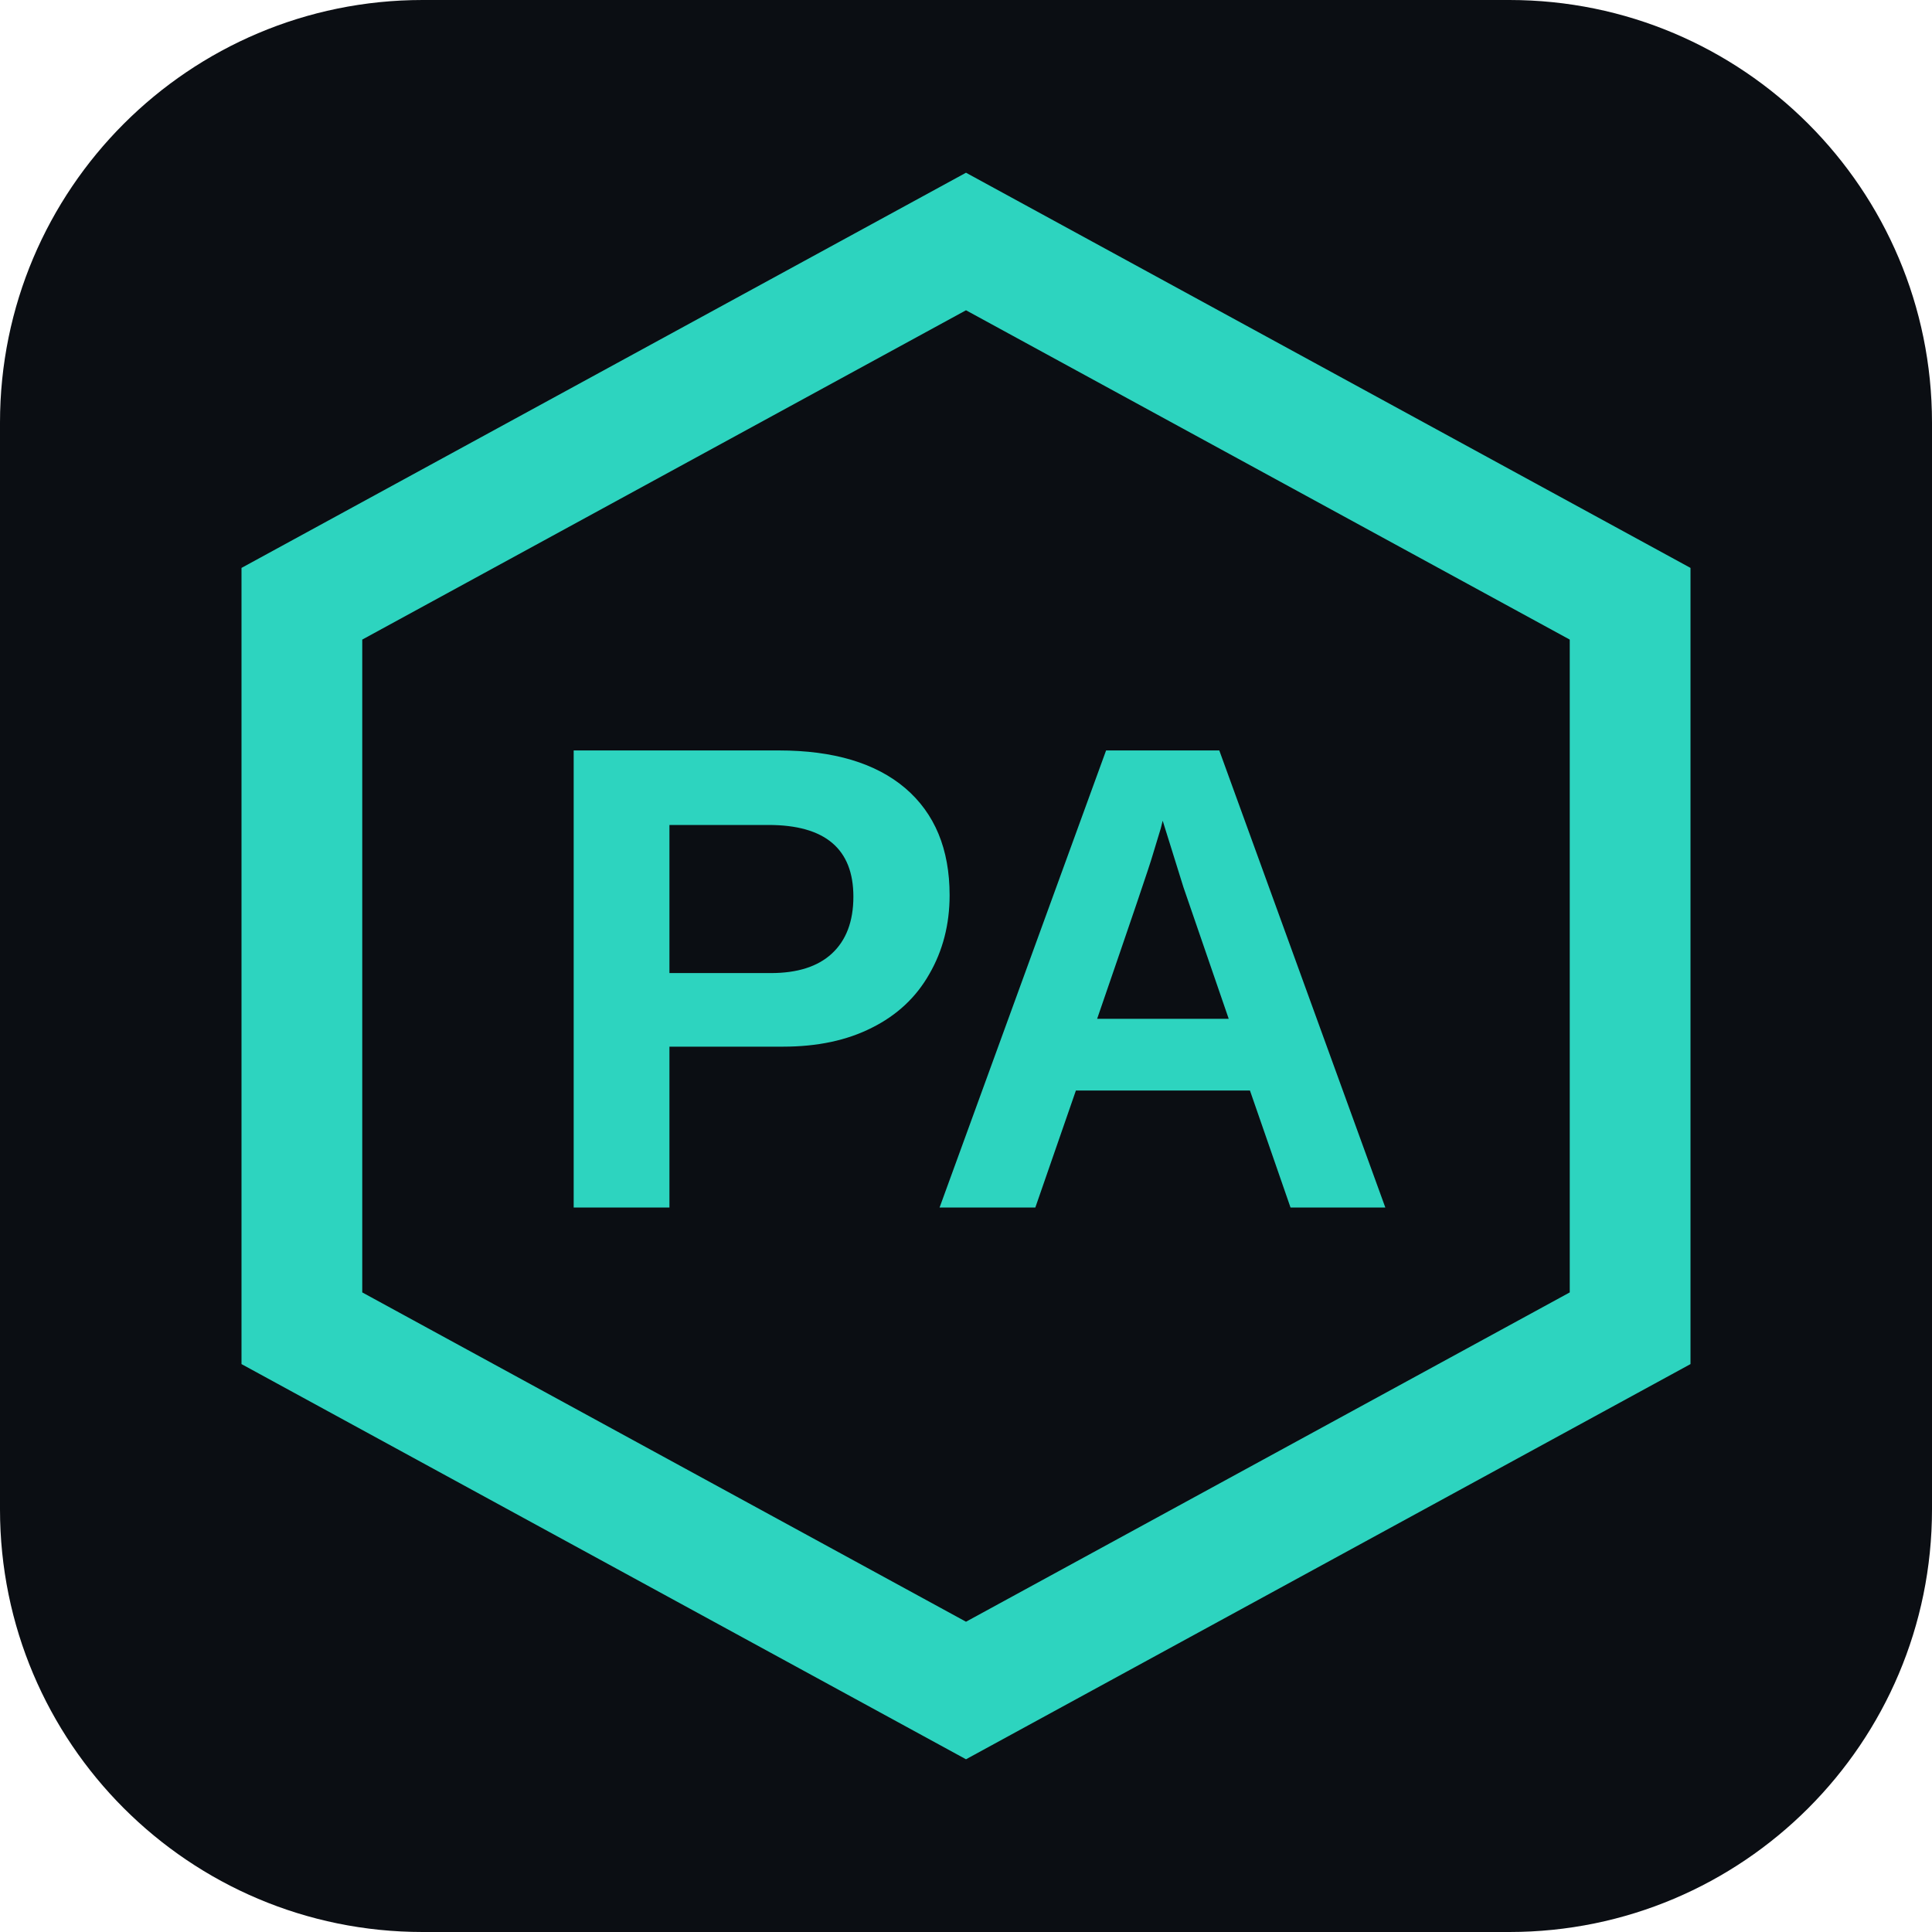
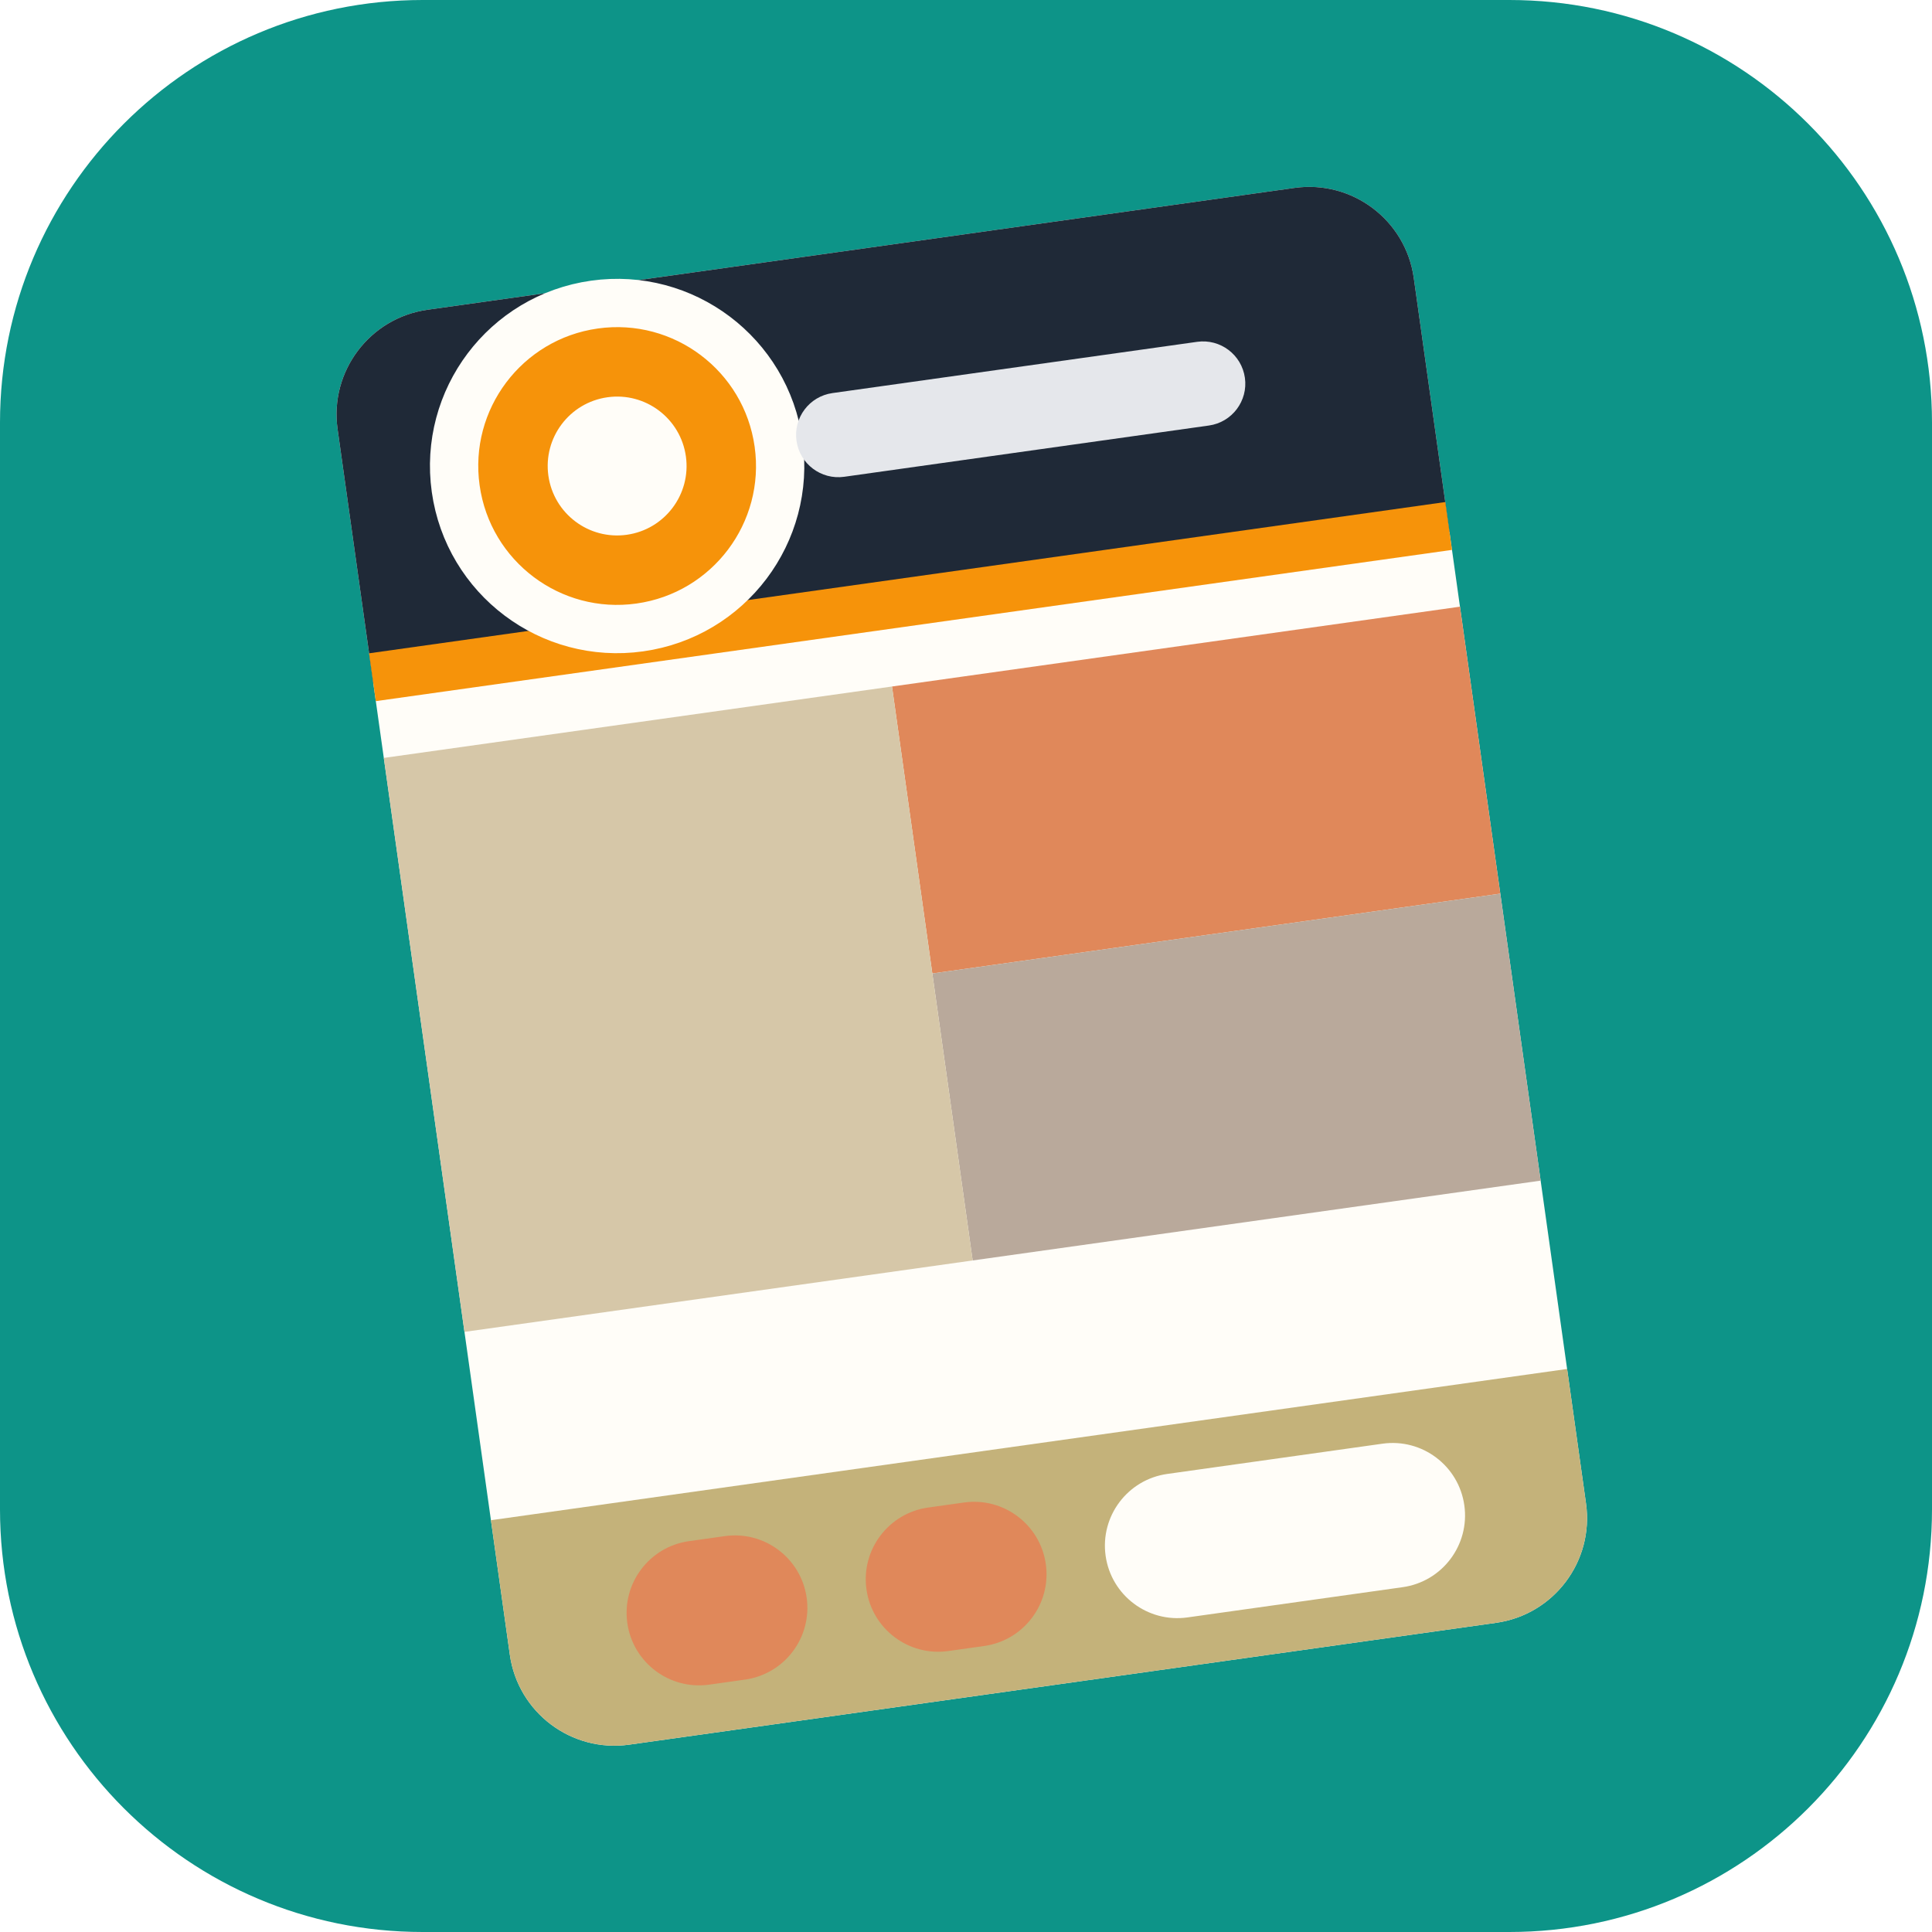
<svg xmlns="http://www.w3.org/2000/svg" viewBox="0 0 64 64">
-   <rect width="64" height="64" rx="14" fill="#0b0e13" />
-   <polygon points="32,8 54,20 54,44 32,56 10,44 10,20" fill="none" stroke="#2dd4bf" stroke-width="4" />
-   <text x="32" y="40" font-family="Arial, sans-serif" font-weight="800" font-size="22" fill="#2dd4bf" text-anchor="middle">PA</text>
+   <defs>
+     <clipPath id="card">
+       <rect x="14" y="8" width="36" height="48" rx="3.5" />
+     </clipPath>
+   </defs>
+   <rect width="64" height="64" rx="14" fill="#0d9488" />
+   <g transform="rotate(-8 32 33)">
+     <rect x="14" y="8" width="36" height="48" rx="3.5" fill="#fffdf8" />
+     <g clip-path="url(#card)">
+       <rect x="14" y="8" width="36" height="12" fill="#1f2937" />
+       <rect x="14" y="19" width="36" height="1.6" fill="#f6930a" />
+       <rect x="31" y="22.5" width="19" height="9.6" fill="#e0885a" />
+       <rect x="31" y="32.1" width="19" height="9.6" fill="#b9a99b" />
+       <rect x="14" y="22.5" width="17" height="19.2" fill="#d6c7a8" />
+       <rect x="14" y="48" width="36" height="8" fill="#c4b27a" />
+     </g>
+     <circle cx="23" cy="14" r="5.4" fill="#f6930a" stroke="#fffdf8" stroke-width="1.6" />
+     <circle cx="23" cy="14" r="2.3" fill="#fffdf8" />
+     <rect x="29" y="12.6" width="15" height="2.8" rx="1.4" fill="#e5e7eb" />
+     <rect x="18" y="49.6" width="6" height="4.8" rx="2.4" fill="#e0885a" />
+     <rect x="26" y="49.6" width="6" height="4.8" rx="2.4" fill="#e0885a" />
+     <rect x="34" y="49.6" width="12" height="4.8" rx="2.4" fill="#fffdf8" />
+   </g>
</svg>
